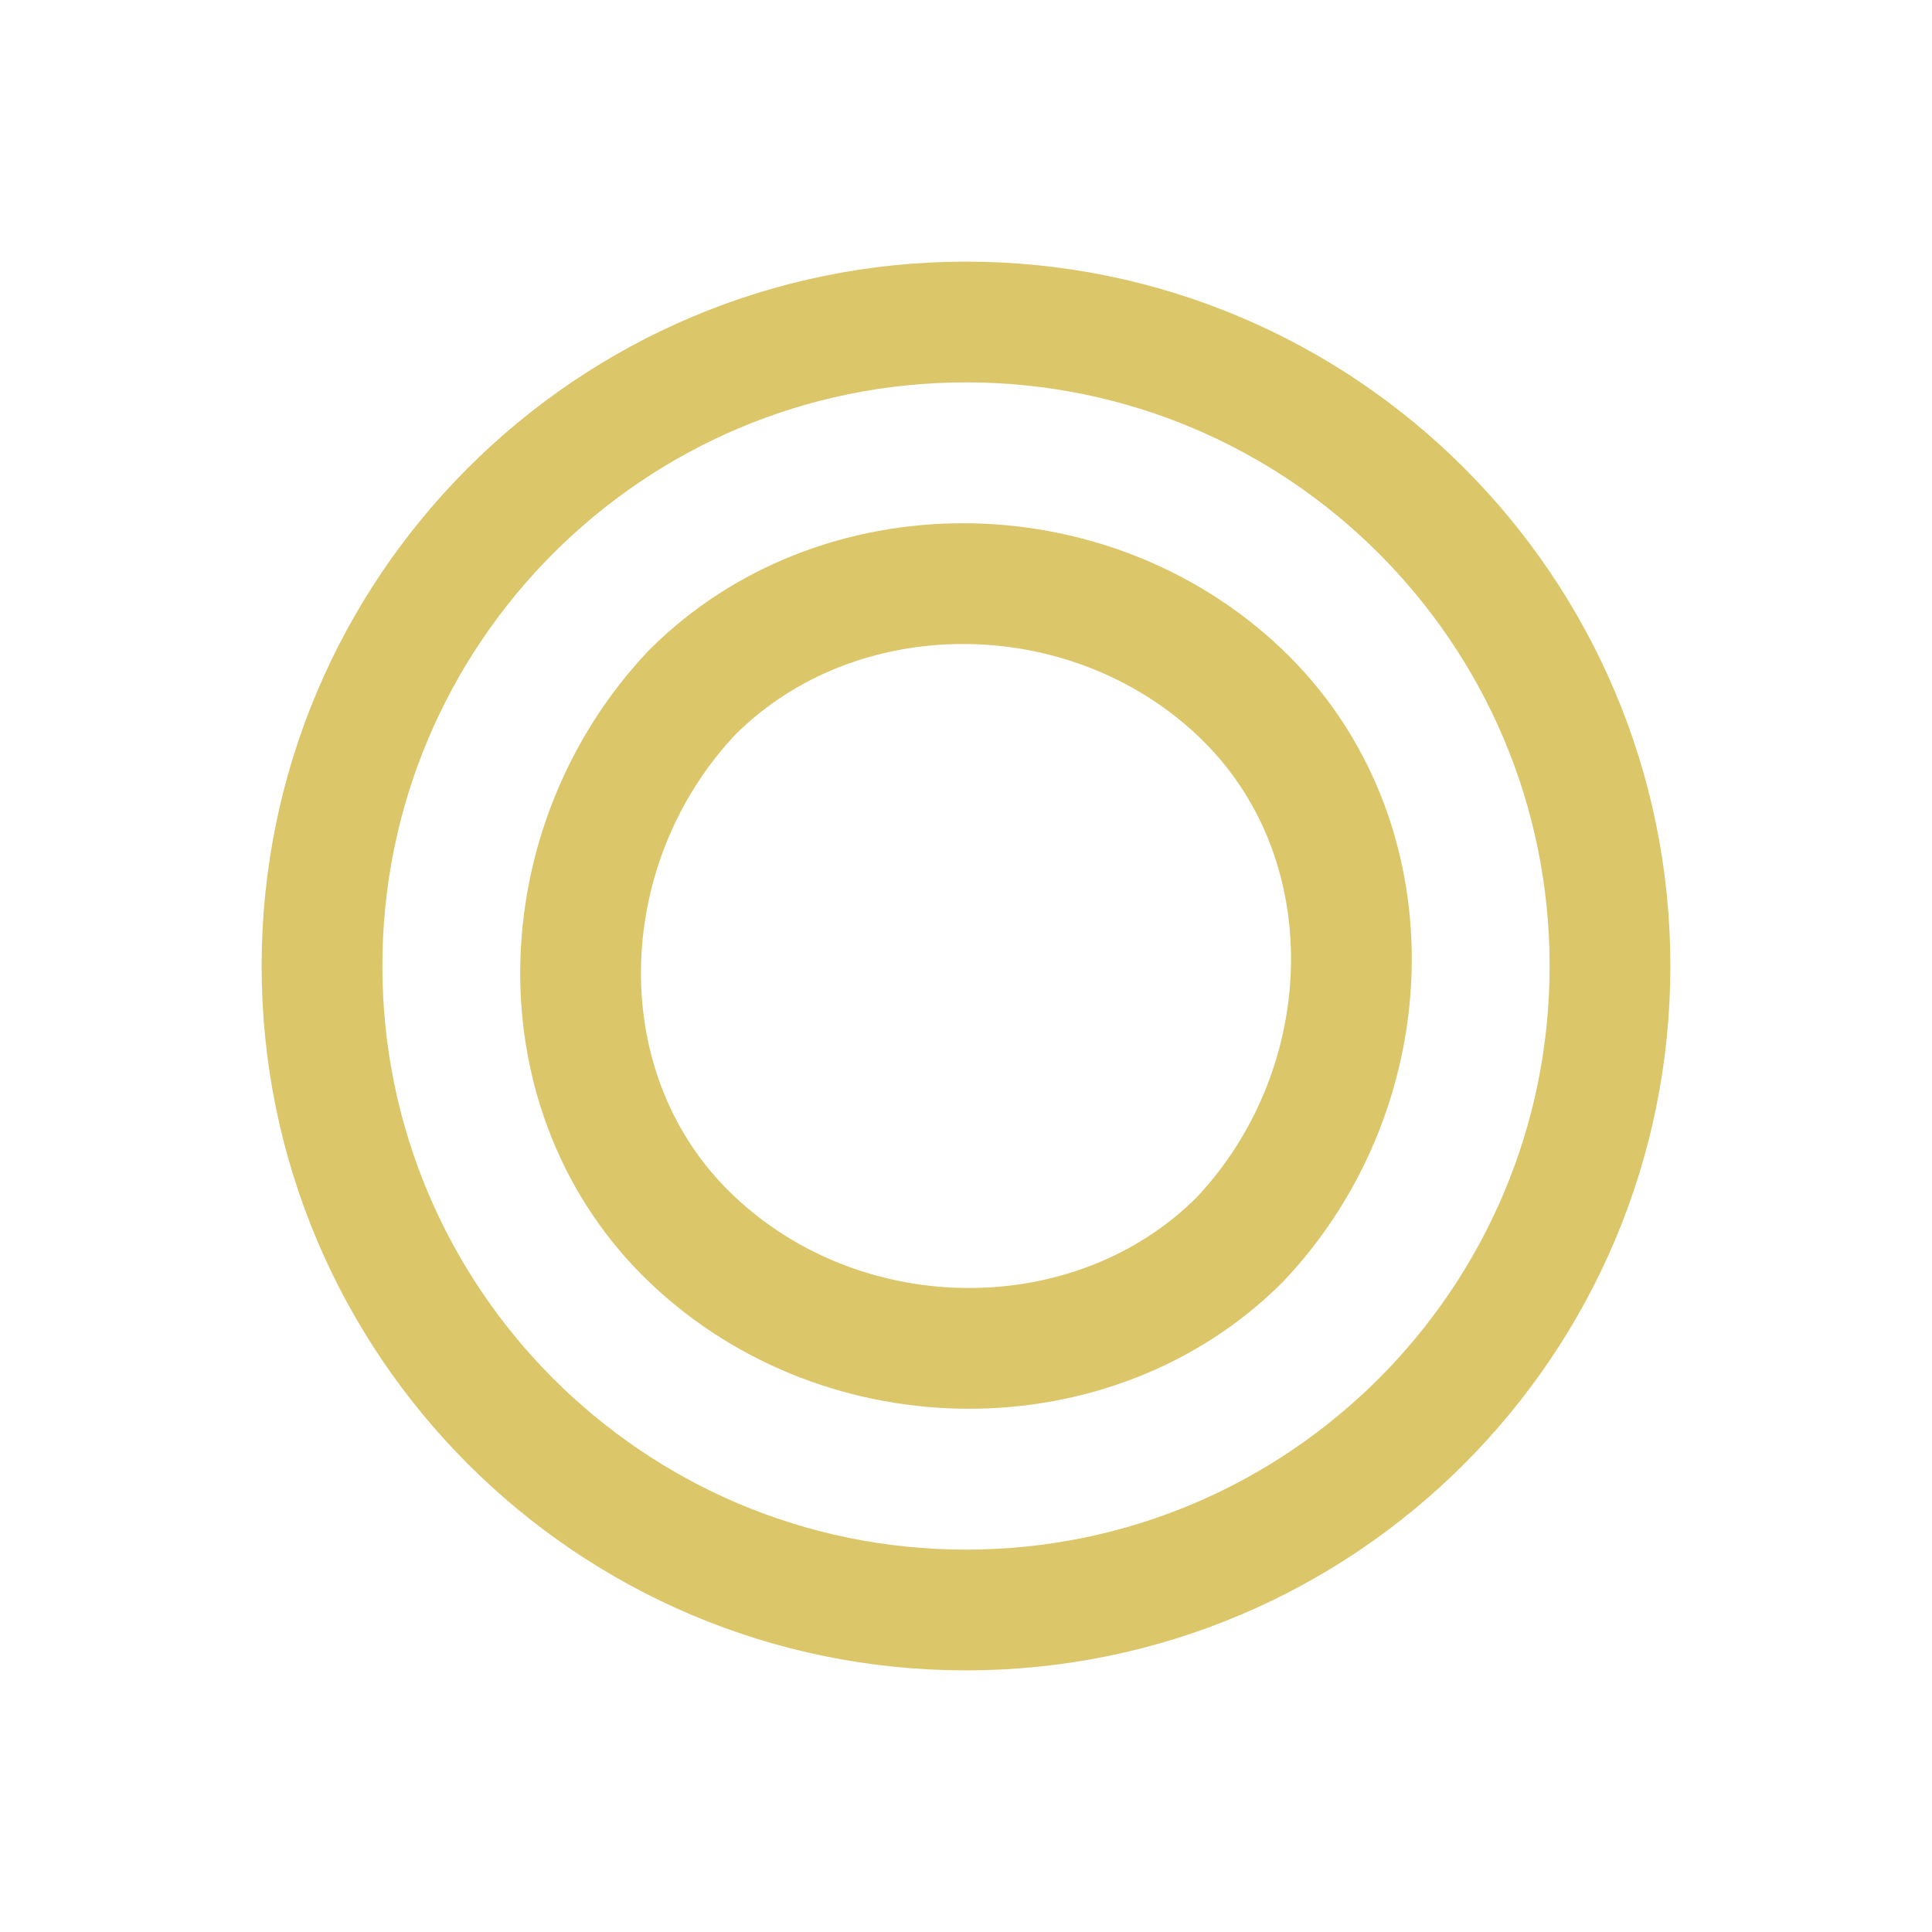
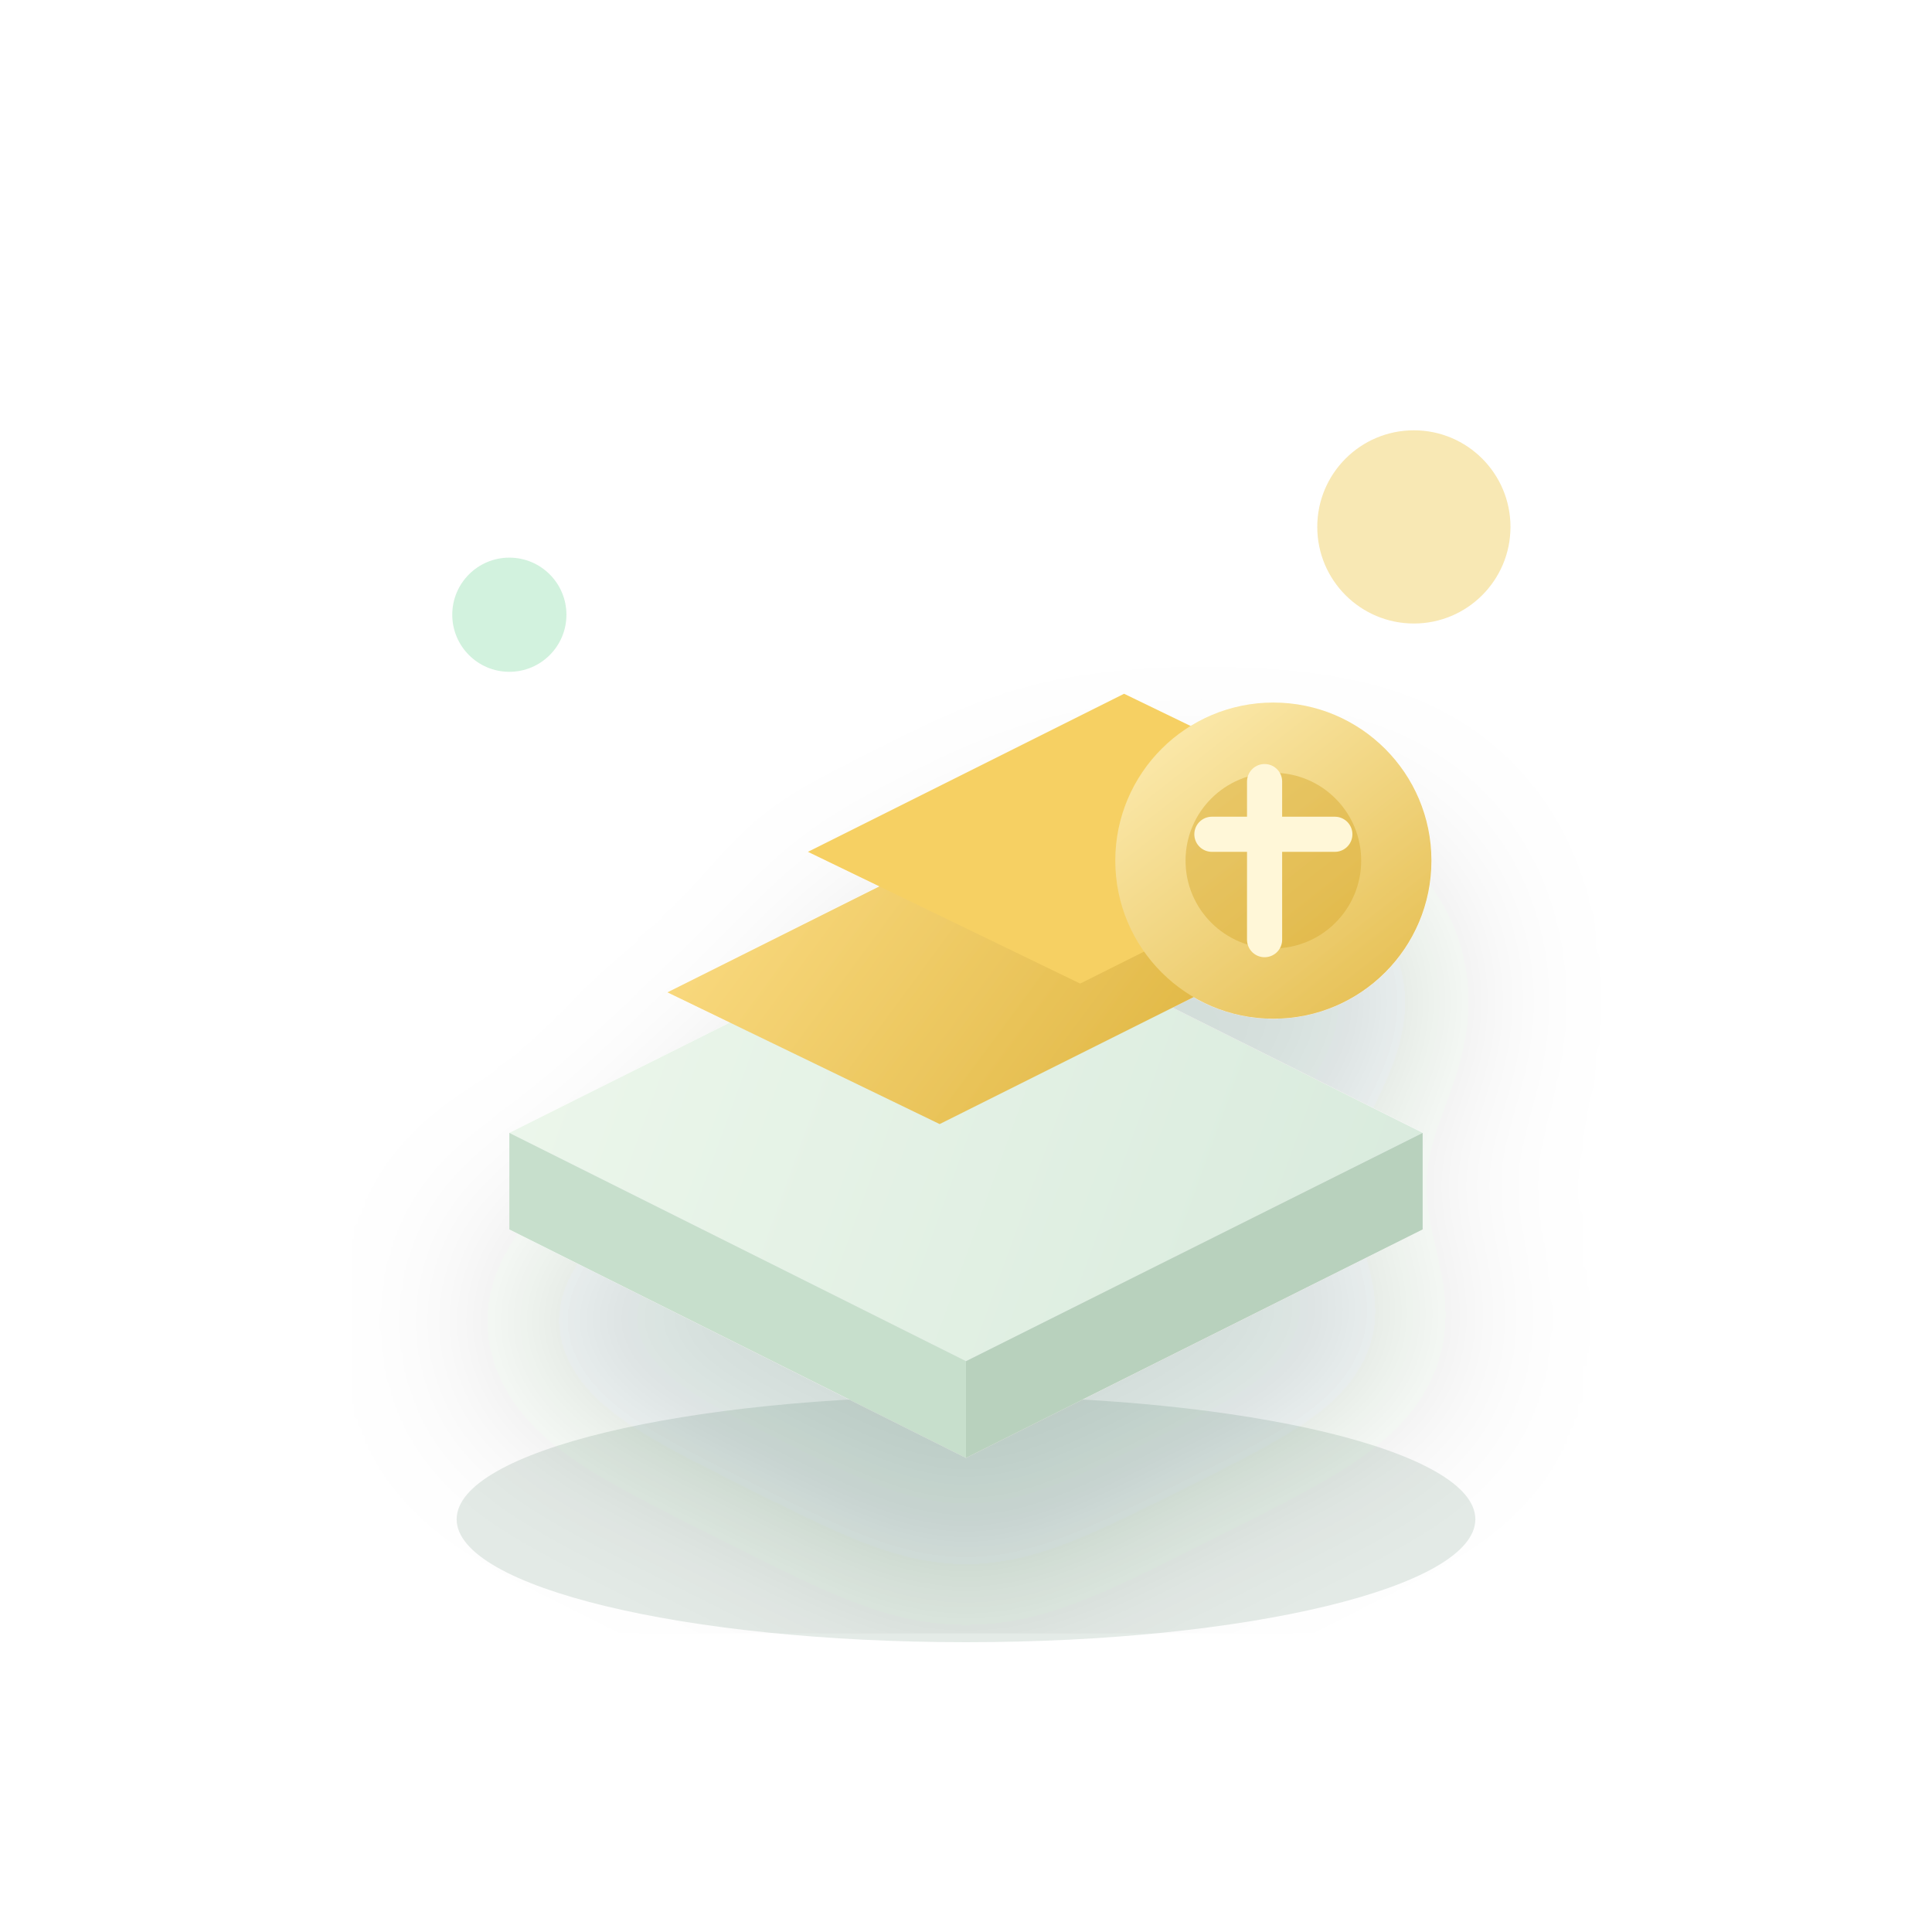
- <svg xmlns="http://www.w3.org/2000/svg" viewBox="0 0 24 24" fill="none" stroke="#dcc66a" stroke-width="1.5" stroke-linecap="round" stroke-linejoin="round">
-   <circle cx="12" cy="12" r="8" />
-   <path d="M15.4 15.4c-1.8 1.8-4.9 1.8-6.8 0s-1.8-4.9 0-6.8c1.8-1.8 4.9-1.8 6.8 0s1.8 4.9 0 6.8z" />
+ <svg xmlns="http://www.w3.org/2000/svg" viewBox="0 0 220 220" fill="none">
+   <defs>
+     <linearGradient id="gold-base" x1="52" y1="122" x2="168" y2="164" gradientUnits="userSpaceOnUse">
+       <stop stop-color="#EDF7EC" />
+       <stop offset="1" stop-color="#D6E9DB" />
+     </linearGradient>
+     <linearGradient id="gold-bar" x1="74" y1="91" x2="147" y2="145" gradientUnits="userSpaceOnUse">
+       <stop stop-color="#FFE18C" />
+       <stop offset="1" stop-color="#D6A92C" />
+     </linearGradient>
+     <linearGradient id="gold-coin" x1="130" y1="76" x2="166" y2="122" gradientUnits="userSpaceOnUse">
+       <stop stop-color="#FFF0BA" />
+       <stop offset="1" stop-color="#E0B43B" />
+     </linearGradient>
+     <filter id="gold-shadow" x="40" y="58" width="145" height="128" filterUnits="userSpaceOnUse" color-interpolation-filters="sRGB">
+       <feDropShadow dx="0" dy="16" stdDeviation="10" flood-color="#0A3B24" flood-opacity="0.18" />
+     </filter>
+   </defs>
+   <ellipse cx="110" cy="173" rx="58" ry="14" fill="#0D4A28" opacity="0.11" />
+   <g filter="url(#gold-shadow)">
+     <path d="M58 129L110 103L162 129L110 155L58 129Z" fill="url(#gold-base)" />
+     <path d="M58 129V140L110 166V155L58 129Z" fill="#C7DFCC" />
+     <path d="M162 129V140L110 166V155L162 129Z" fill="#B8D1BD" />
+     <path d="M76 113L112 95L143 110L107 128L76 113Z" fill="url(#gold-bar)" />
+     <path d="M92 97L128 79L159 94L123 112L92 97Z" fill="#F6D064" />
+     <circle cx="145" cy="98" r="18" fill="url(#gold-coin)" />
+     <circle cx="145" cy="98" r="10" fill="#D6A92C" opacity="0.45" />
+     <path d="M144 89V107" stroke="#FFF7D8" stroke-width="4" stroke-linecap="round" />
+     <path d="M138 95H152" stroke="#FFF7D8" stroke-width="4" stroke-linecap="round" />
+   </g>
+   <circle cx="161" cy="60" r="11" fill="#F7E4A8" opacity="0.86" />
+   <circle cx="58" cy="70" r="6.5" fill="#71D596" opacity="0.32" />
</svg>
